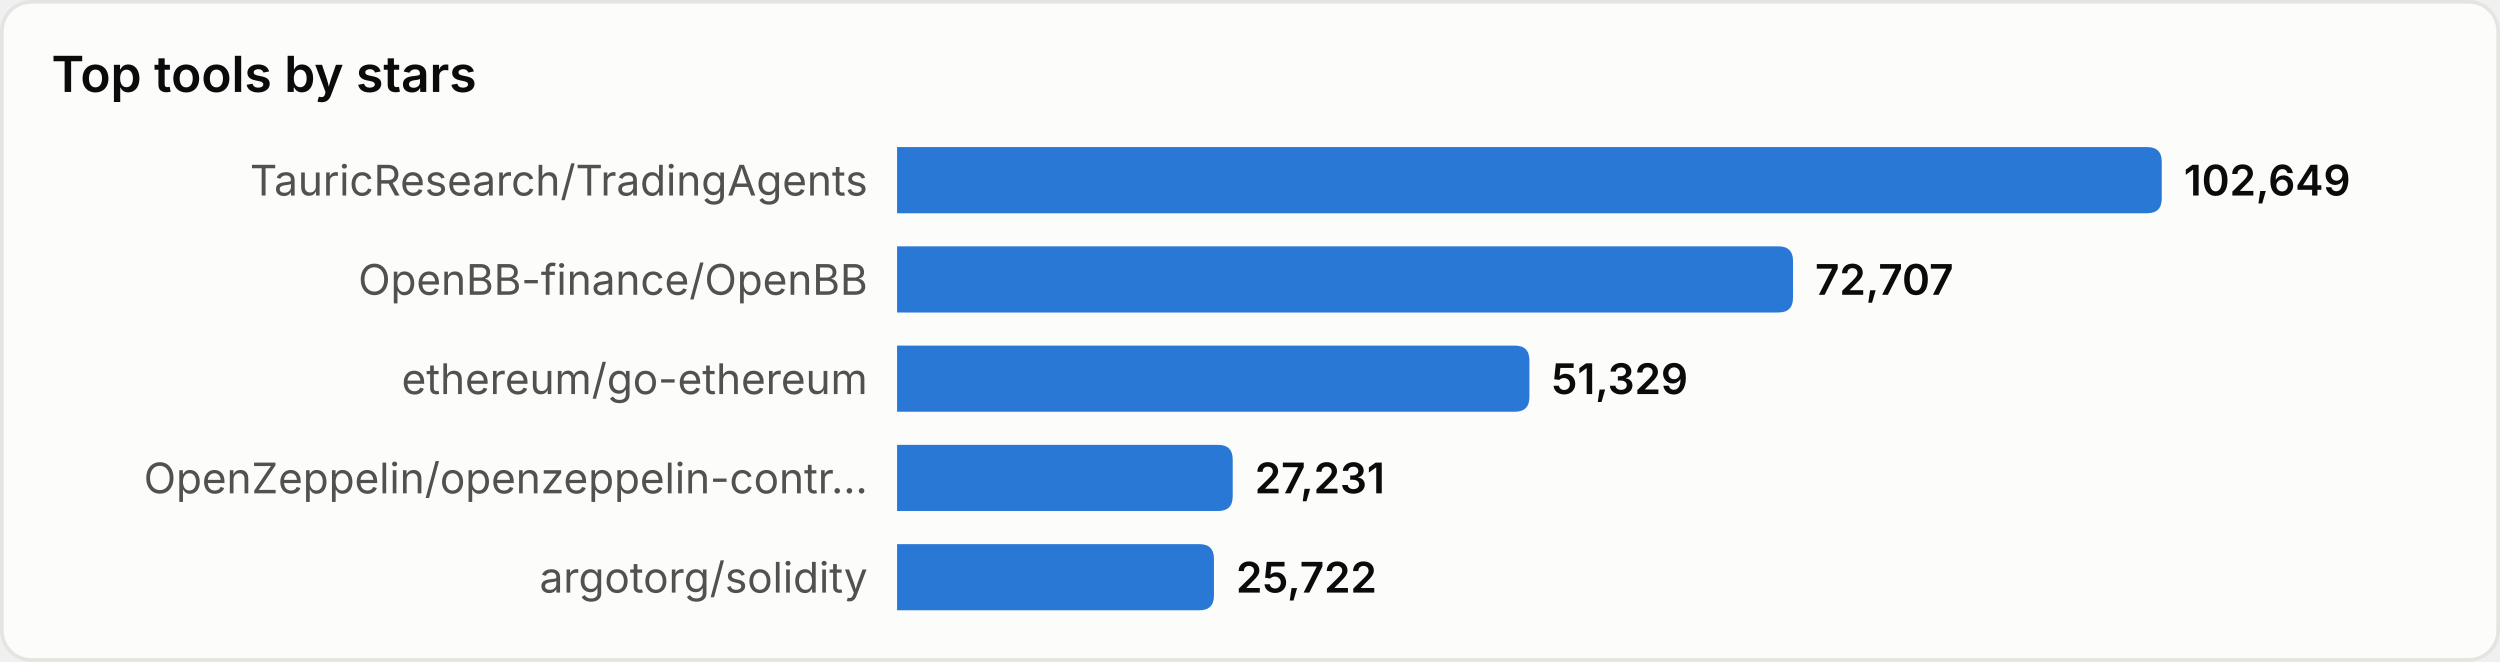
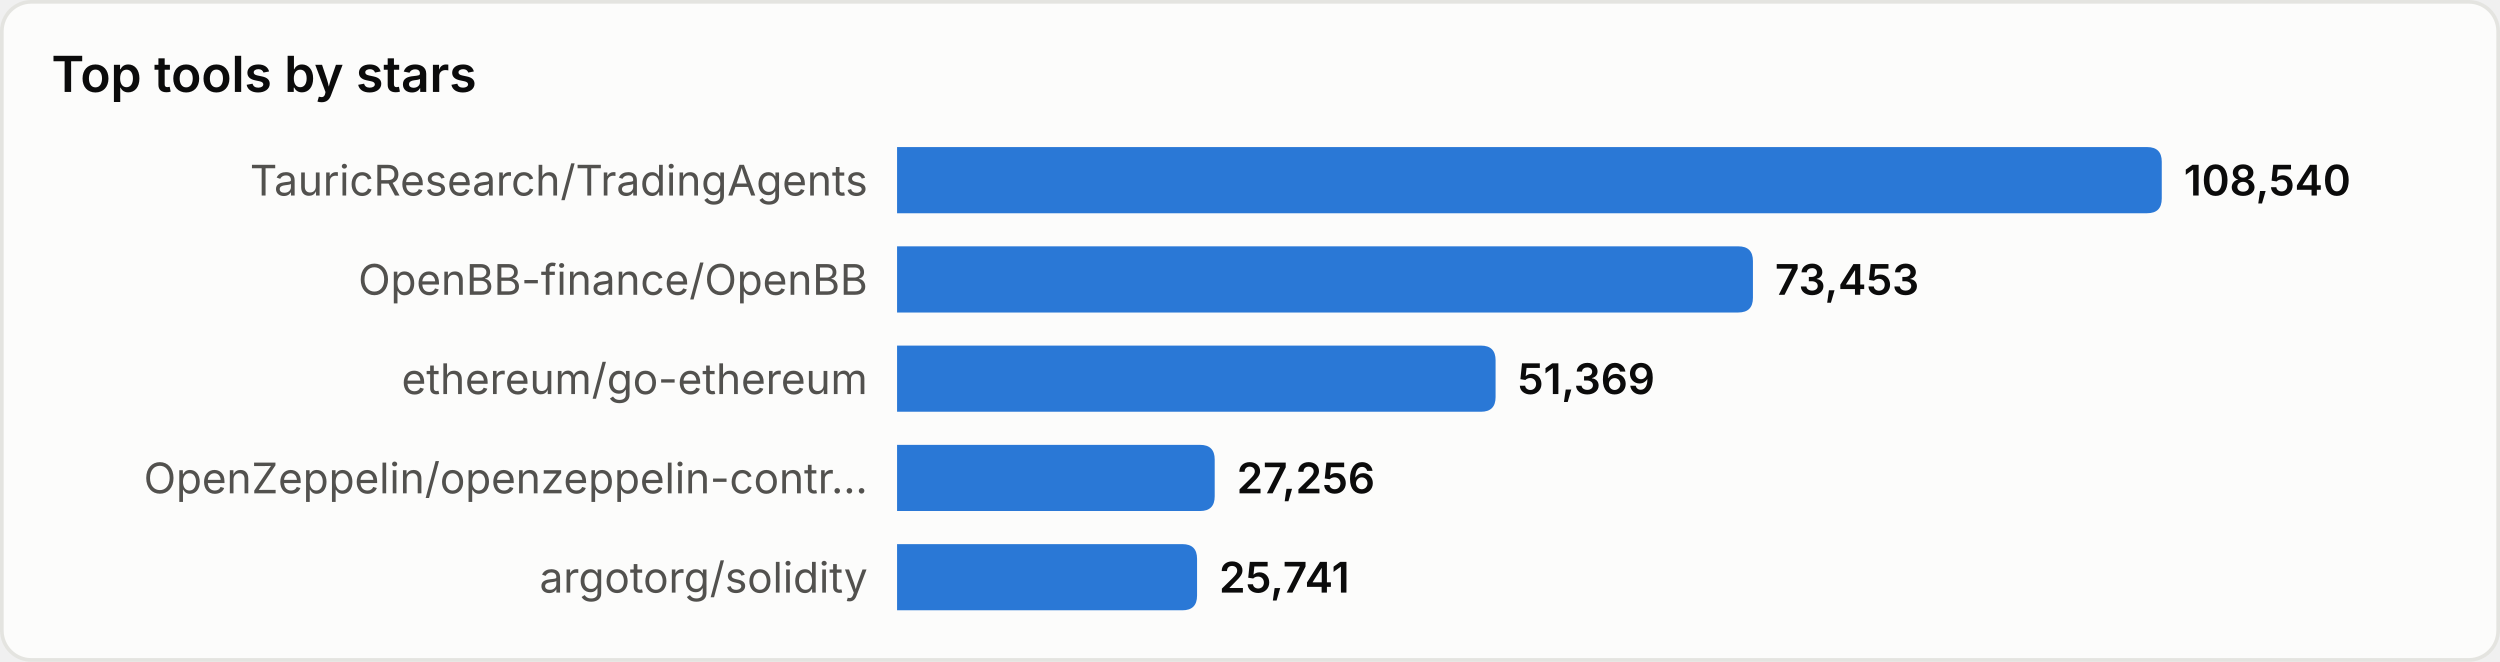
<svg xmlns="http://www.w3.org/2000/svg" width="680" height="180" viewBox="0 0 680 180" role="img" aria-label="Top tools by stars">
  <style>
text{font-family:system-ui,-apple-system,'Segoe UI',sans-serif}
.srf{fill:#fcfcfb;stroke:#e4e4e0}.ttl{fill:#0b0b0b;font-size:13.5px;font-weight:600}
.lbl{fill:#52514e;font-size:11.5px}.val{fill:#0b0b0b;font-size:11.5px;font-weight:600}
.bar{fill:#2a78d6}
@media(prefers-color-scheme:dark){
.srf{fill:#1a1a19;stroke:#33332f}.ttl{fill:#ffffff}
.lbl{fill:#c3c2b7}.val{fill:#ffffff}.bar{fill:#3987e5}
}
</style>
  <rect x="0.5" y="0.5" width="679" height="179" rx="8" class="srf" />
  <text x="14" y="25" class="ttl">Top tools by stars</text>
  <text x="236" y="49.0" class="lbl" text-anchor="end" dominant-baseline="central">TauricResearch/TradingAgents</text>
  <path d="M244,40 h340.0 q4,0 4,4 v10 q0,4 -4,4 h-340.0 z" class="bar" />
-   <text x="594.0" y="49.0" class="val" dominant-baseline="central">102,649</text>
+   <text x="594.0" y="49.0" class="val" dominant-baseline="central">108,540</text>
  <text x="236" y="76.0" class="lbl" text-anchor="end" dominant-baseline="central">OpenBB-finance/OpenBB</text>
-   <path d="M244,67 h239.7 q4,0 4,4 v10 q0,4 -4,4 h-239.7 z" class="bar" />
-   <text x="493.7" y="76.0" class="val" dominant-baseline="central">72,707</text>
+   <path d="M244,67 h228.8 q4,0 4,4 v10 q0,4 -4,4 h-228.8 z" class="bar" />
+   <text x="482.8" y="76.0" class="val" dominant-baseline="central">73,453</text>
  <text x="236" y="103.0" class="lbl" text-anchor="end" dominant-baseline="central">ethereum/go-ethereum</text>
-   <path d="M244,94 h168.0 q4,0 4,4 v10 q0,4 -4,4 h-168.0 z" class="bar" />
-   <text x="422.0" y="103.0" class="val" dominant-baseline="central">51,329</text>
+   <path d="M244,94 h158.8 q4,0 4,4 v10 q0,4 -4,4 h-158.8 z" class="bar" />
+   <text x="412.8" y="103.0" class="val" dominant-baseline="central">51,369</text>
  <text x="236" y="130.0" class="lbl" text-anchor="end" dominant-baseline="central">OpenZeppelin/openzeppelin-contr…</text>
-   <path d="M244,121 h87.3 q4,0 4,4 v10 q0,4 -4,4 h-87.3 z" class="bar" />
-   <text x="341.3" y="130.0" class="val" dominant-baseline="central">27,231</text>
+   <path d="M244,121 h82.4 q4,0 4,4 v10 q0,4 -4,4 h-82.4 z" class="bar" />
+   <text x="336.4" y="130.0" class="val" dominant-baseline="central">27,256</text>
  <text x="236" y="157.0" class="lbl" text-anchor="end" dominant-baseline="central">argotorg/solidity</text>
-   <path d="M244,148 h82.2 q4,0 4,4 v10 q0,4 -4,4 h-82.2 z" class="bar" />
-   <text x="336.2" y="157.0" class="val" dominant-baseline="central">25,722</text>
+   <path d="M244,148 h77.6 q4,0 4,4 v10 q0,4 -4,4 h-77.6 z" class="bar" />
+   <text x="331.6" y="157.0" class="val" dominant-baseline="central">25,741</text>
</svg>
